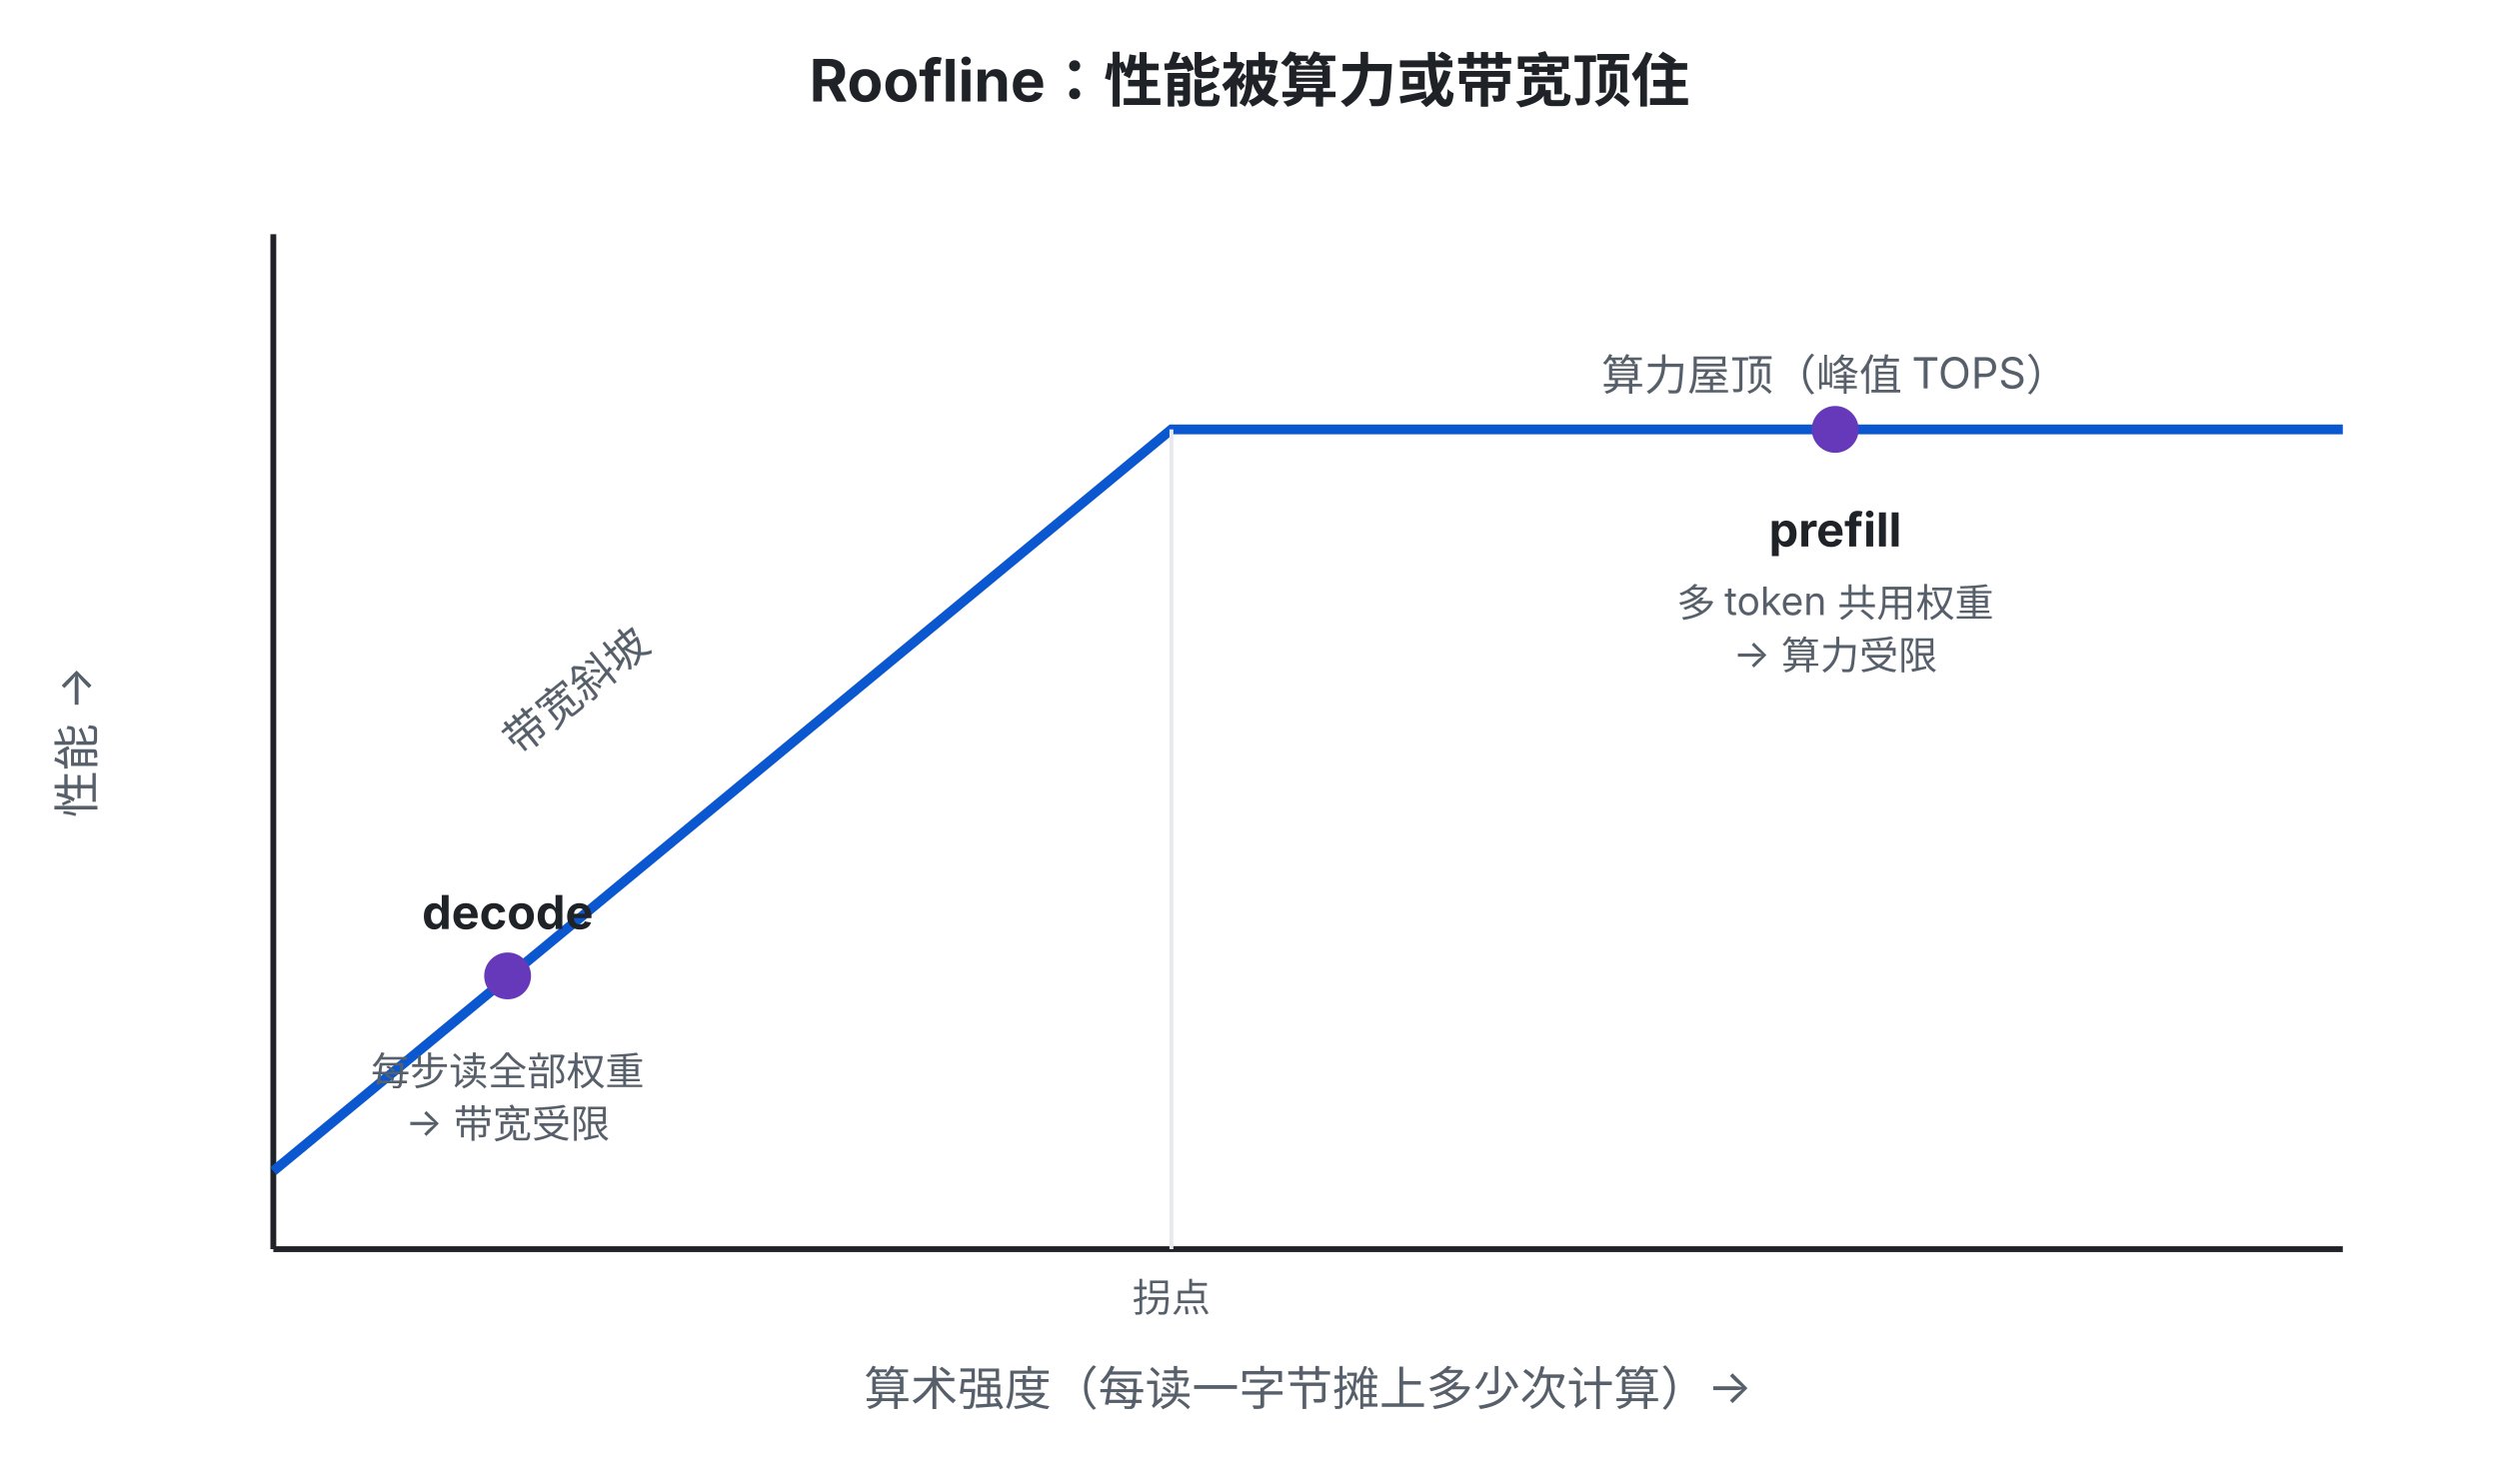
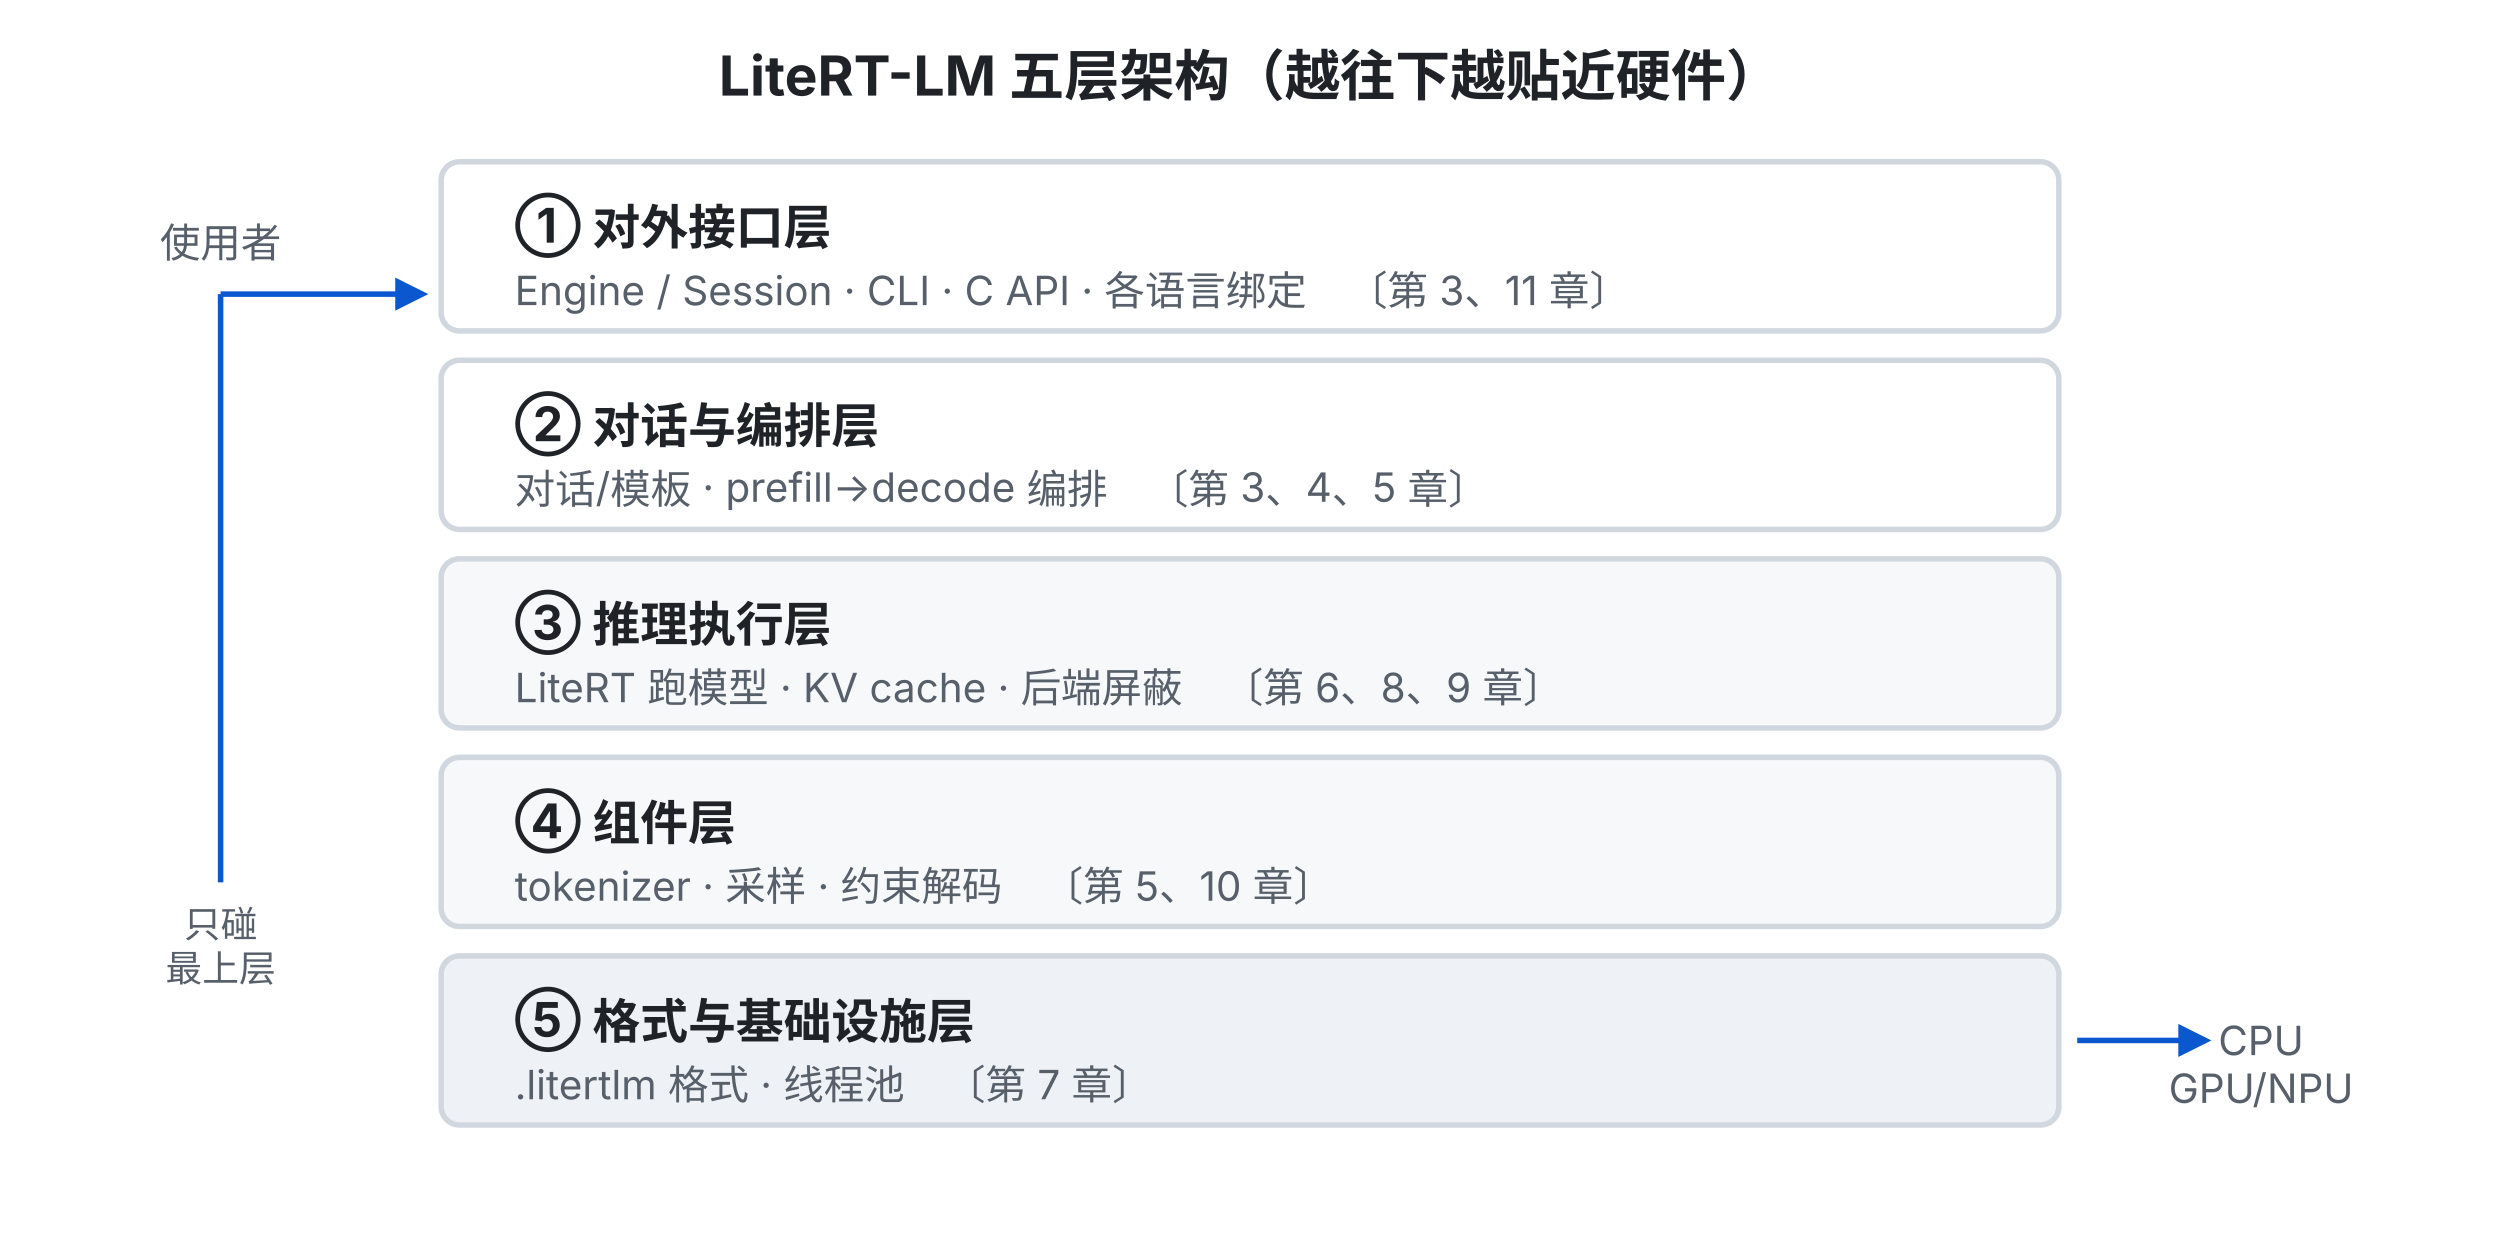
- <svg xmlns="http://www.w3.org/2000/svg" viewBox="0 0 640 380" width="640" height="380" role="img" aria-label="Roofline 屋顶线模型">
+ <svg xmlns="http://www.w3.org/2000/svg" viewBox="0 0 680 340" width="680" height="340" role="img" aria-label="LiteRT-LM 五层架构">
  <style>
    text { font-family: -apple-system, "PingFang SC", "Microsoft YaHei", sans-serif; }
-     .axis { stroke: var(--fig-text, #1f2328); stroke-width: 1.5; }
-     .grid { stroke: var(--fig-border-2, #e6eaef); stroke-width: 1; }
-     .roof { stroke: var(--fig-accent, #0b57d0); stroke-width: 2.5; fill: none; }
+     .layer  { stroke: var(--fig-border, #d0d7de); stroke-width: 1.5; }
+     .l1 { fill: var(--fig-bg, #ffffff); }
+     .l2 { fill: var(--fig-surface, #f6f8fa); }
+     .l3 { fill: var(--fig-surface-2, #eef1f5); }
    .t  { fill: var(--fig-text, #1f2328); }
    .ts { fill: var(--fig-text-soft, #57606a); }
-     .dot { fill: var(--fig-accent-2, #6639ba); }
-     .band { fill: var(--fig-surface, #f6f8fa); }
+     .arrow { stroke: var(--fig-accent, #0b57d0); stroke-width: 1.5; fill: none; }
  </style>
-   <text class="t" x="320" y="26" text-anchor="middle" style="font-size:15px;font-weight:700">Roofline：性能被算力或带宽顶住</text>
-   <line class="axis" x1="70" y1="320" x2="600" y2="320" />
-   <line class="axis" x1="70" y1="320" x2="70" y2="60" />
-   <text class="ts" x="335" y="360" text-anchor="middle" style="font-size:12px">算术强度（每读一字节摊上多少次计算）→</text>
-   <text class="ts" x="24" y="190" text-anchor="middle" style="font-size:12px" transform="rotate(-90 24 190)">性能 →</text>
-   <path class="roof" d="M70,300 L300,110 L600,110" />
-   <text class="ts" x="470" y="100" text-anchor="middle" style="font-size:11px">算力屋顶（峰值 TOPS）</text>
-   <text class="ts" x="150" y="180" text-anchor="middle" style="font-size:11px" transform="rotate(-39 150 180)">带宽斜坡</text>
-   <line class="grid" x1="300" y1="110" x2="300" y2="320" />
-   <text class="ts" x="300" y="336" text-anchor="middle" style="font-size:10px">拐点</text>
-   <circle class="dot" cx="130" cy="250" r="6" />
-   <text class="t" x="130" y="238" text-anchor="middle" style="font-size:12px;font-weight:700">decode</text>
-   <text class="ts" x="130" y="278" text-anchor="middle" style="font-size:10px">每步读全部权重</text>
-   <text class="ts" x="130" y="291" text-anchor="middle" style="font-size:10px">→ 带宽受限</text>
-   <circle class="dot" cx="470" cy="110" r="6" />
-   <text class="t" x="470" y="140" text-anchor="middle" style="font-size:12px;font-weight:700">prefill</text>
-   <text class="ts" x="470" y="158" text-anchor="middle" style="font-size:10px">多 token 共用权重</text>
-   <text class="ts" x="470" y="171" text-anchor="middle" style="font-size:10px">→ 算力受限</text>
+   <text class="t" x="340" y="26" text-anchor="middle" style="font-size:15px;font-weight:700">LiteRT-LM 五层架构（越往下越贴近硬件）</text>
+   <g>
+     <rect class="layer l1" x="120" y="44" width="440" height="46" rx="5" />
+     <rect class="layer l1" x="120" y="98" width="440" height="46" rx="5" />
+     <rect class="layer l2" x="120" y="152" width="440" height="46" rx="5" />
+     <rect class="layer l2" x="120" y="206" width="440" height="46" rx="5" />
+     <rect class="layer l3" x="120" y="260" width="440" height="46" rx="5" />
+   </g>
+   <text class="t" x="140" y="66" style="font-size:13px;font-weight:700">① 对外接口层</text>
+   <text class="ts" x="140" y="83" style="font-size:11px">Engine / Session · CLI · C API · 各语言绑定　〔第 3、11 章〕</text>
+   <text class="t" x="140" y="120" style="font-size:13px;font-weight:700">② 对话与编排层</text>
+   <text class="ts" x="140" y="137" style="font-size:11px">对话/模板 · prefill→decode 编排　〔第 3、4、5 章〕</text>
+   <text class="t" x="140" y="174" style="font-size:13px;font-weight:700">③ 推理执行层</text>
+   <text class="ts" x="140" y="191" style="font-size:11px">LiteRT 跑模型 · KV cache · 后端屏蔽　〔第 6、8、9 章〕</text>
+   <text class="t" x="140" y="228" style="font-size:13px;font-weight:700">④ 组件层</text>
+   <text class="ts" x="140" y="245" style="font-size:11px">tokenizer · 采样 · 约束解码　〔第 5、10 章〕</text>
+   <text class="t" x="140" y="282" style="font-size:13px;font-weight:700">⑤ 格式与基础设施层</text>
+   <text class="ts" x="140" y="299" style="font-size:11px">.litertlm 格式 · 线程池　〔第 7 章〕</text>
+   <text class="ts" x="60" y="70" text-anchor="middle" style="font-size:11px">使用者</text>
+   <path class="arrow" marker-end="url(#a)" d="M60,80 V240 M60,80 H115" />
+   <text class="ts" x="60" y="255" text-anchor="middle" style="font-size:10px">只碰</text>
+   <text class="ts" x="60" y="267" text-anchor="middle" style="font-size:10px">最上层</text>
+   <text class="ts" x="615" y="287" text-anchor="middle" style="font-size:11px">CPU</text>
+   <text class="ts" x="615" y="300" text-anchor="middle" style="font-size:11px">GPU/NPU</text>
+   <path class="arrow" marker-end="url(#a)" d="M565,283 H600" />
+   <defs>
+     <marker id="a" orient="auto" markerWidth="7" markerHeight="7" refX="5" refY="3">
+       <path d="M0,0 L6,3 L0,6 z" fill="var(--fig-accent, #0b57d0)" />
+     </marker>
+   </defs>
</svg>
